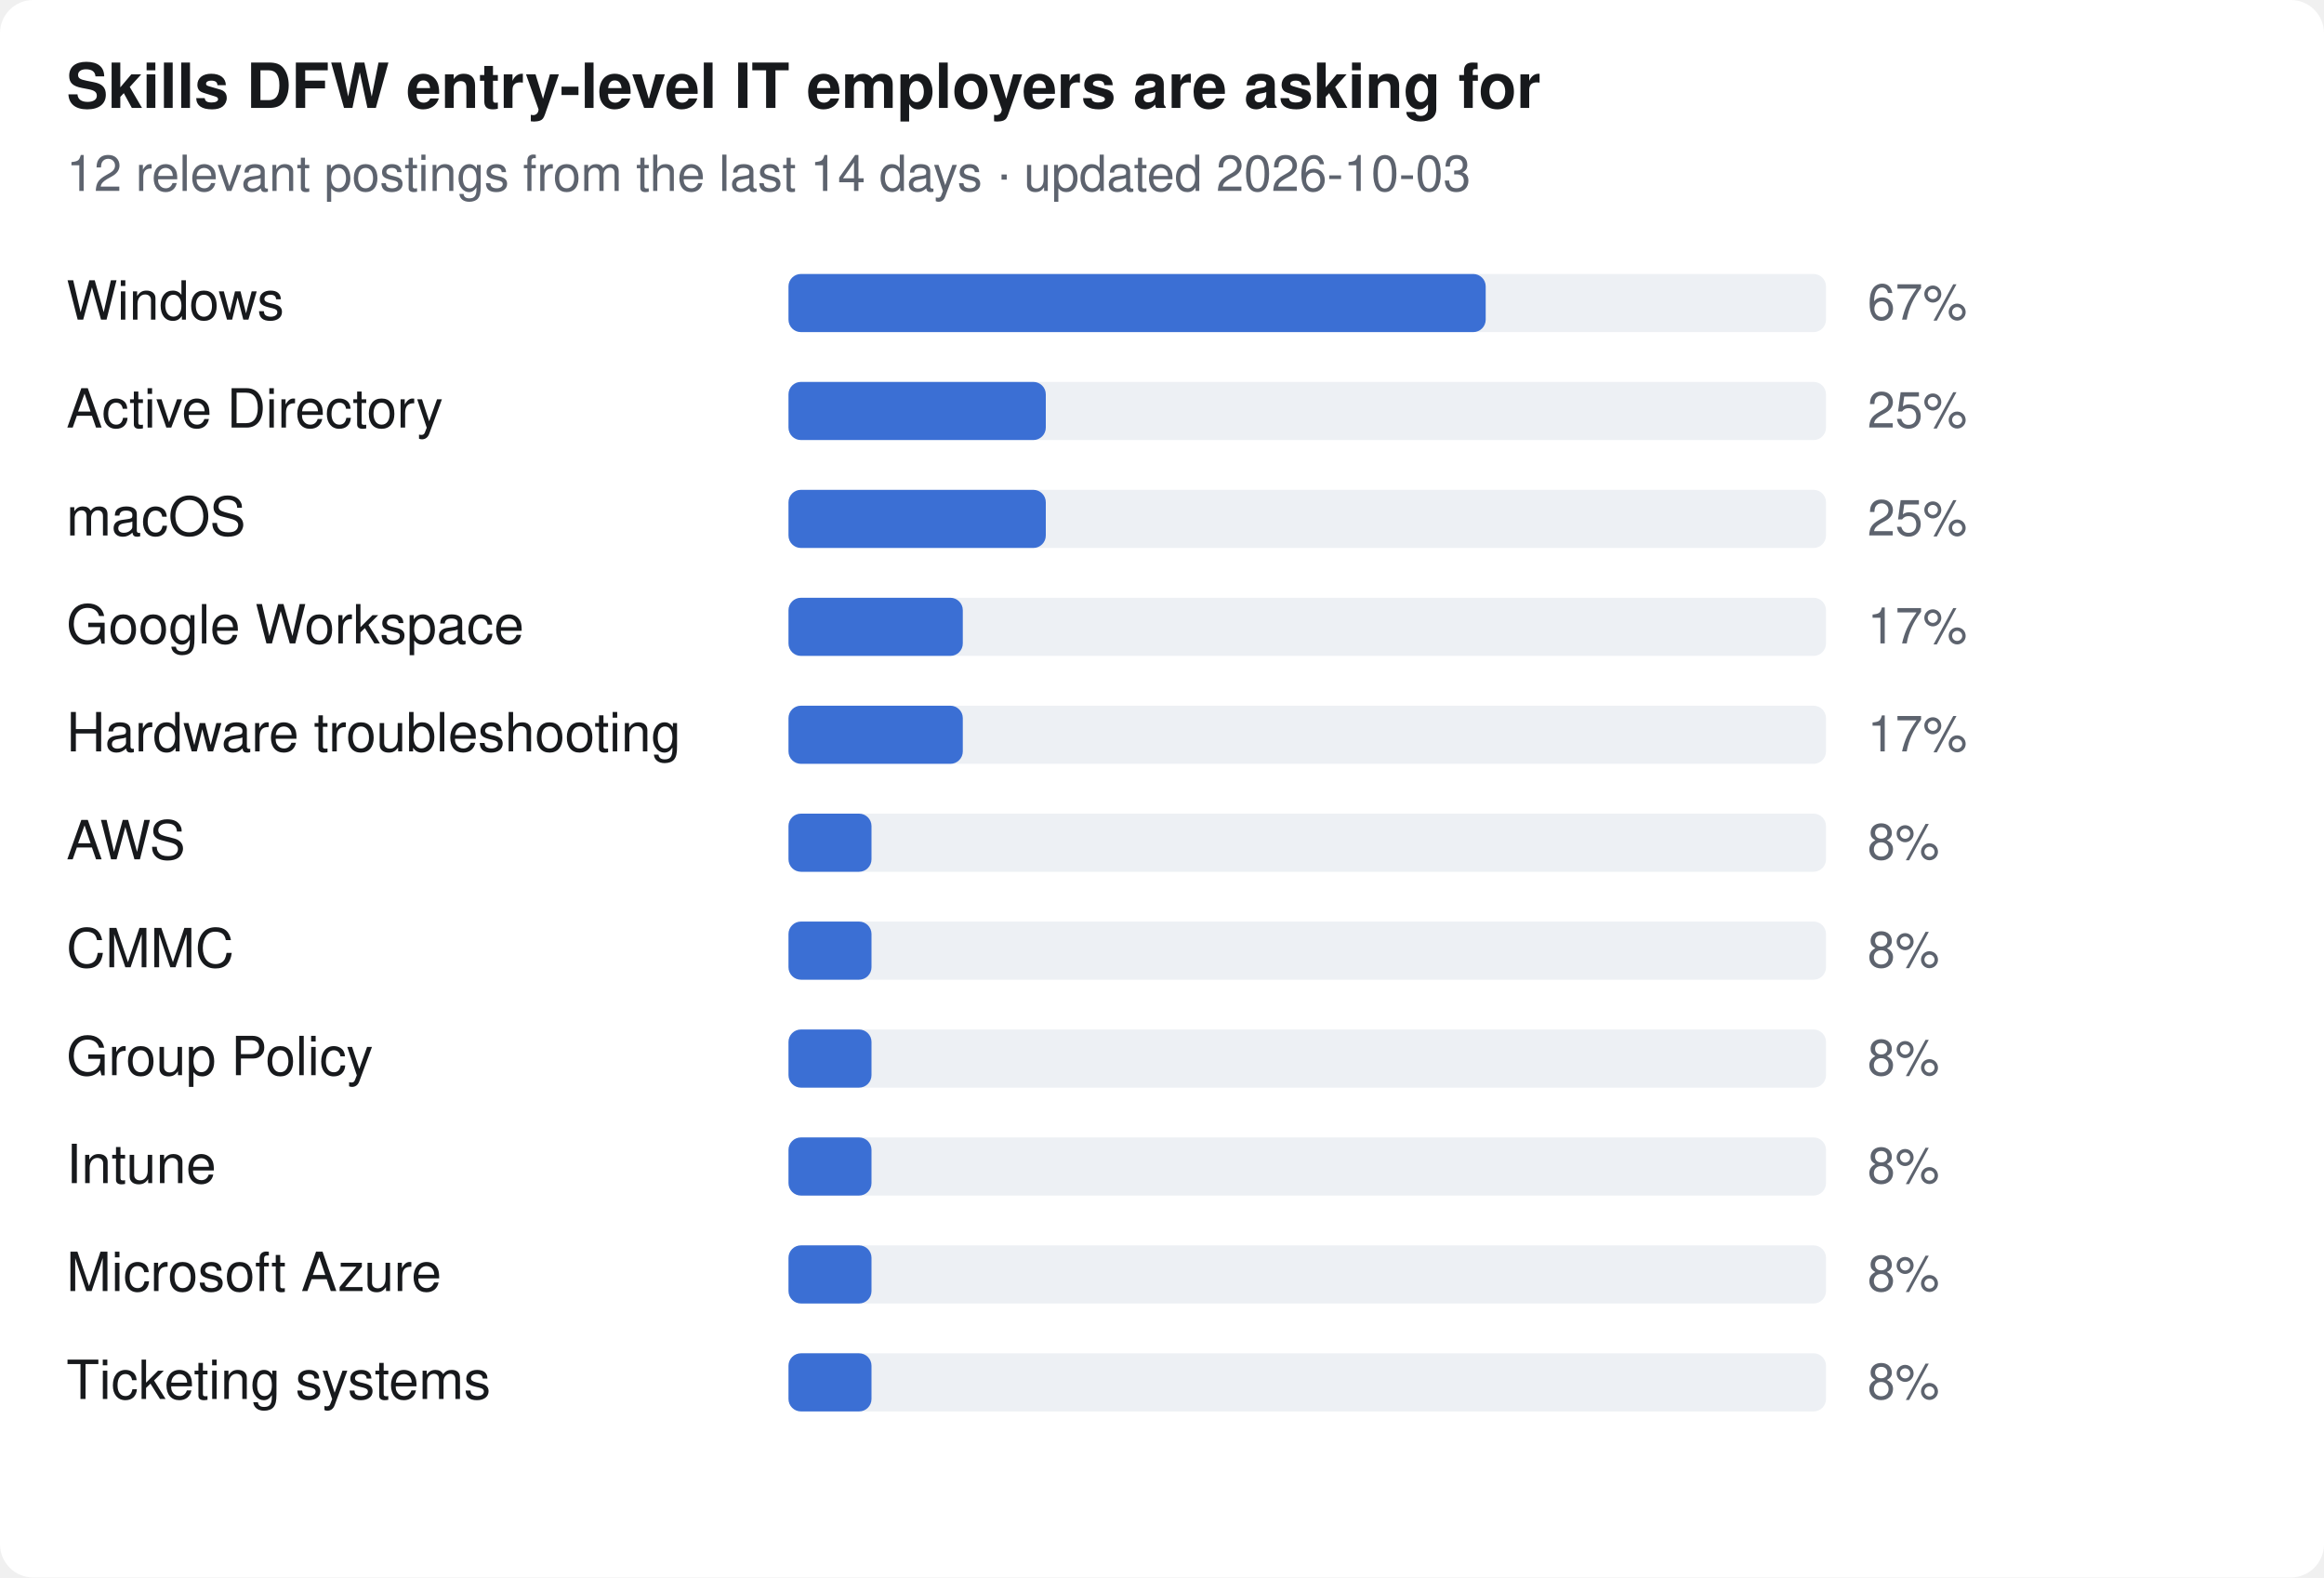
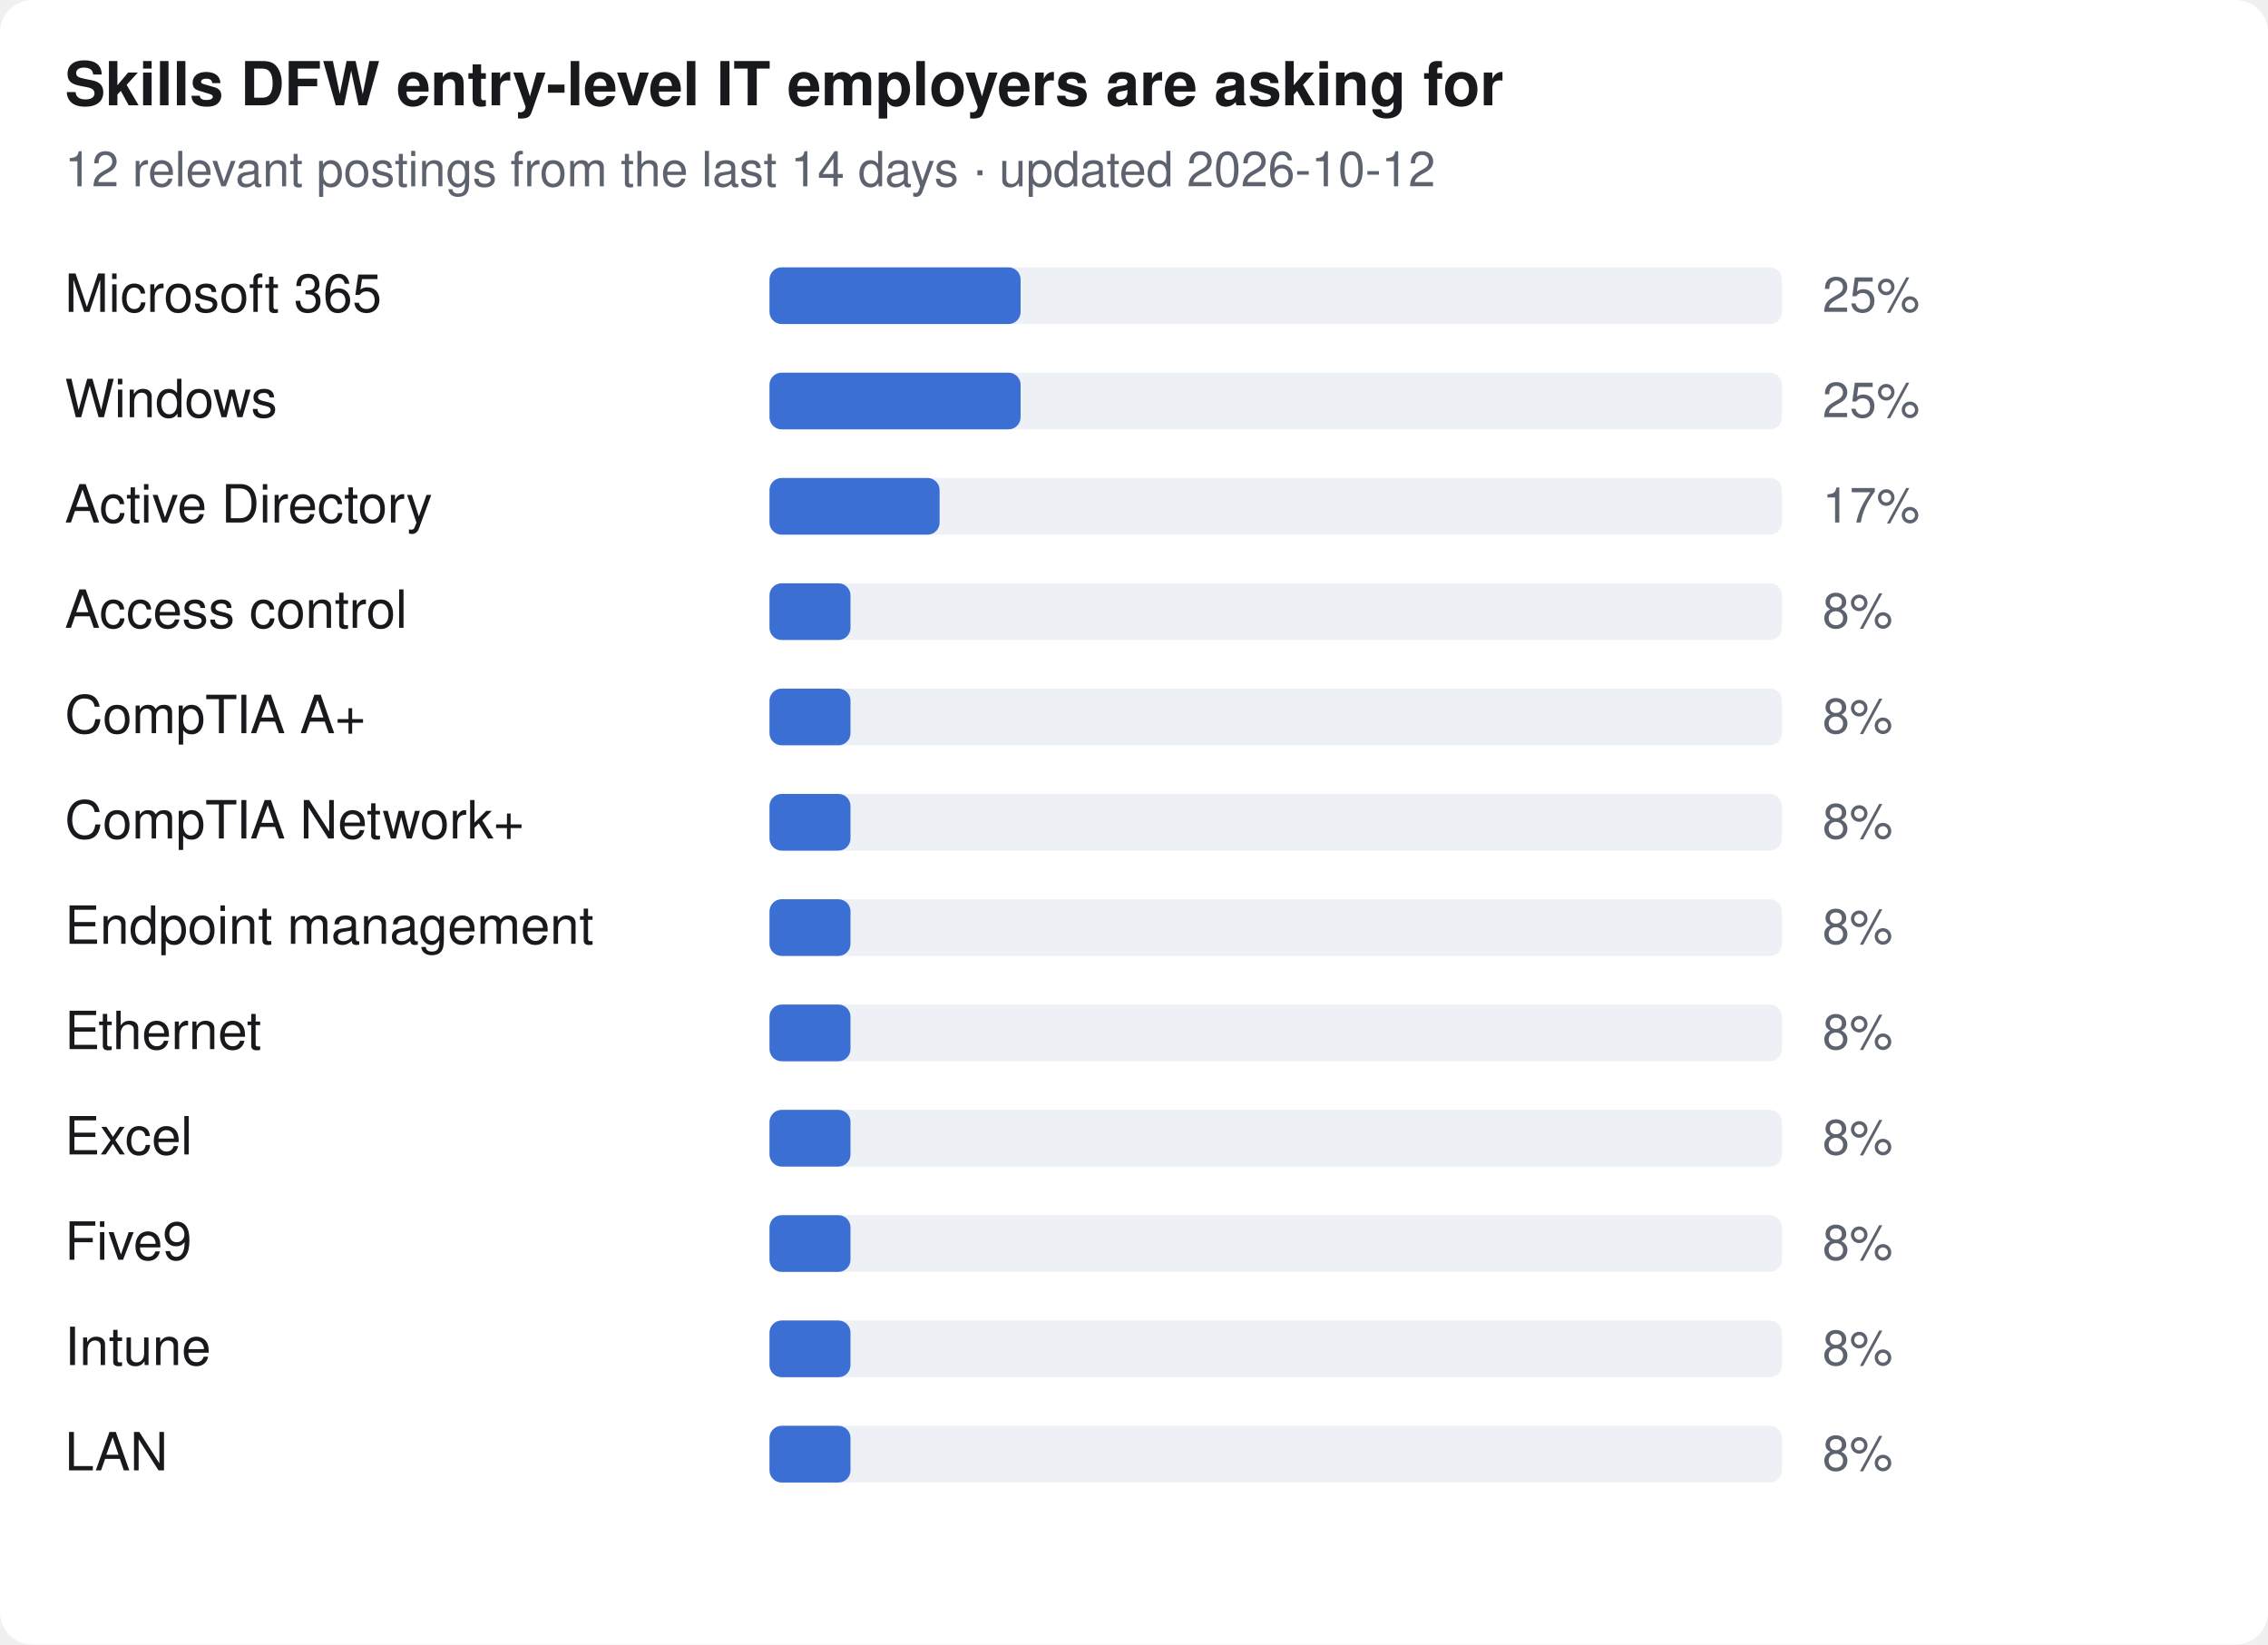
- <svg xmlns="http://www.w3.org/2000/svg" width="560" height="380" viewBox="0 0 560 380" role="img" aria-label="Skills DFW entry-level IT employers are asking for">
+ <svg xmlns="http://www.w3.org/2000/svg" width="560" height="406" viewBox="0 0 560 406" role="img" aria-label="Skills DFW entry-level IT employers are asking for">
  <style>
.bg{fill:#ffffff}.t{fill:#17191c;font:600 15px -apple-system,Segoe UI,Helvetica,Arial,sans-serif}
.s{fill:#5d636e;font:12px -apple-system,Segoe UI,Helvetica,Arial,sans-serif}
.l{fill:#17191c;font:13px -apple-system,Segoe UI,Helvetica,Arial,sans-serif}
.bar{fill:#3b6fd4}.track{fill:#edf0f4}
@media (prefers-color-scheme: dark){.bg{fill:#0d1117}.t,.l{fill:#e6edf3}.s{fill:#8b949e}.track{fill:#21262d}.bar{fill:#6f9bff}}
</style>
-   <rect class="bg" width="560" height="380" rx="8" />
+   <rect class="bg" width="560" height="406" rx="8" />
  <text class="t" x="16" y="26">Skills DFW entry-level IT employers are asking for</text>
-   <text class="s" x="16" y="46">12 relevant postings from the last 14 days · updated 2026-10-03</text>
-   <text class="l" x="16" y="77">Windows</text>
+   <text class="s" x="16" y="46">12 relevant postings from the last 14 days · updated 2026-10-12</text>
+   <text class="l" x="16" y="77">Microsoft 365</text>
  <rect class="track" x="190" y="66" width="250" height="14" rx="3" />
-   <rect class="bar" x="190" y="66" width="168" height="14" rx="3" />
-   <text class="s" x="450" y="77">67%</text>
-   <text class="l" x="16" y="103">Active Directory</text>
+   <rect class="bar" x="190" y="66" width="62" height="14" rx="3" />
+   <text class="s" x="450" y="77">25%</text>
+   <text class="l" x="16" y="103">Windows</text>
  <rect class="track" x="190" y="92" width="250" height="14" rx="3" />
  <rect class="bar" x="190" y="92" width="62" height="14" rx="3" />
  <text class="s" x="450" y="103">25%</text>
-   <text class="l" x="16" y="129">macOS</text>
+   <text class="l" x="16" y="129">Active Directory</text>
  <rect class="track" x="190" y="118" width="250" height="14" rx="3" />
-   <rect class="bar" x="190" y="118" width="62" height="14" rx="3" />
-   <text class="s" x="450" y="129">25%</text>
-   <text class="l" x="16" y="155">Google Workspace</text>
+   <rect class="bar" x="190" y="118" width="42" height="14" rx="3" />
+   <text class="s" x="450" y="129">17%</text>
+   <text class="l" x="16" y="155">Access control</text>
  <rect class="track" x="190" y="144" width="250" height="14" rx="3" />
-   <rect class="bar" x="190" y="144" width="42" height="14" rx="3" />
-   <text class="s" x="450" y="155">17%</text>
-   <text class="l" x="16" y="181">Hardware troubleshooting</text>
+   <rect class="bar" x="190" y="144" width="20" height="14" rx="3" />
+   <text class="s" x="450" y="155">8%</text>
+   <text class="l" x="16" y="181">CompTIA A+</text>
  <rect class="track" x="190" y="170" width="250" height="14" rx="3" />
-   <rect class="bar" x="190" y="170" width="42" height="14" rx="3" />
-   <text class="s" x="450" y="181">17%</text>
-   <text class="l" x="16" y="207">AWS</text>
+   <rect class="bar" x="190" y="170" width="20" height="14" rx="3" />
+   <text class="s" x="450" y="181">8%</text>
+   <text class="l" x="16" y="207">CompTIA Network+</text>
  <rect class="track" x="190" y="196" width="250" height="14" rx="3" />
  <rect class="bar" x="190" y="196" width="20" height="14" rx="3" />
  <text class="s" x="450" y="207">8%</text>
-   <text class="l" x="16" y="233">CMMC</text>
+   <text class="l" x="16" y="233">Endpoint management</text>
  <rect class="track" x="190" y="222" width="250" height="14" rx="3" />
  <rect class="bar" x="190" y="222" width="20" height="14" rx="3" />
  <text class="s" x="450" y="233">8%</text>
-   <text class="l" x="16" y="259">Group Policy</text>
+   <text class="l" x="16" y="259">Ethernet</text>
  <rect class="track" x="190" y="248" width="250" height="14" rx="3" />
  <rect class="bar" x="190" y="248" width="20" height="14" rx="3" />
  <text class="s" x="450" y="259">8%</text>
-   <text class="l" x="16" y="285">Intune</text>
+   <text class="l" x="16" y="285">Excel</text>
  <rect class="track" x="190" y="274" width="250" height="14" rx="3" />
  <rect class="bar" x="190" y="274" width="20" height="14" rx="3" />
  <text class="s" x="450" y="285">8%</text>
-   <text class="l" x="16" y="311">Microsoft Azure</text>
+   <text class="l" x="16" y="311">Five9</text>
  <rect class="track" x="190" y="300" width="250" height="14" rx="3" />
  <rect class="bar" x="190" y="300" width="20" height="14" rx="3" />
  <text class="s" x="450" y="311">8%</text>
-   <text class="l" x="16" y="337">Ticketing systems</text>
+   <text class="l" x="16" y="337">Intune</text>
  <rect class="track" x="190" y="326" width="250" height="14" rx="3" />
  <rect class="bar" x="190" y="326" width="20" height="14" rx="3" />
  <text class="s" x="450" y="337">8%</text>
+   <text class="l" x="16" y="363">LAN</text>
+   <rect class="track" x="190" y="352" width="250" height="14" rx="3" />
+   <rect class="bar" x="190" y="352" width="20" height="14" rx="3" />
+   <text class="s" x="450" y="363">8%</text>
</svg>
